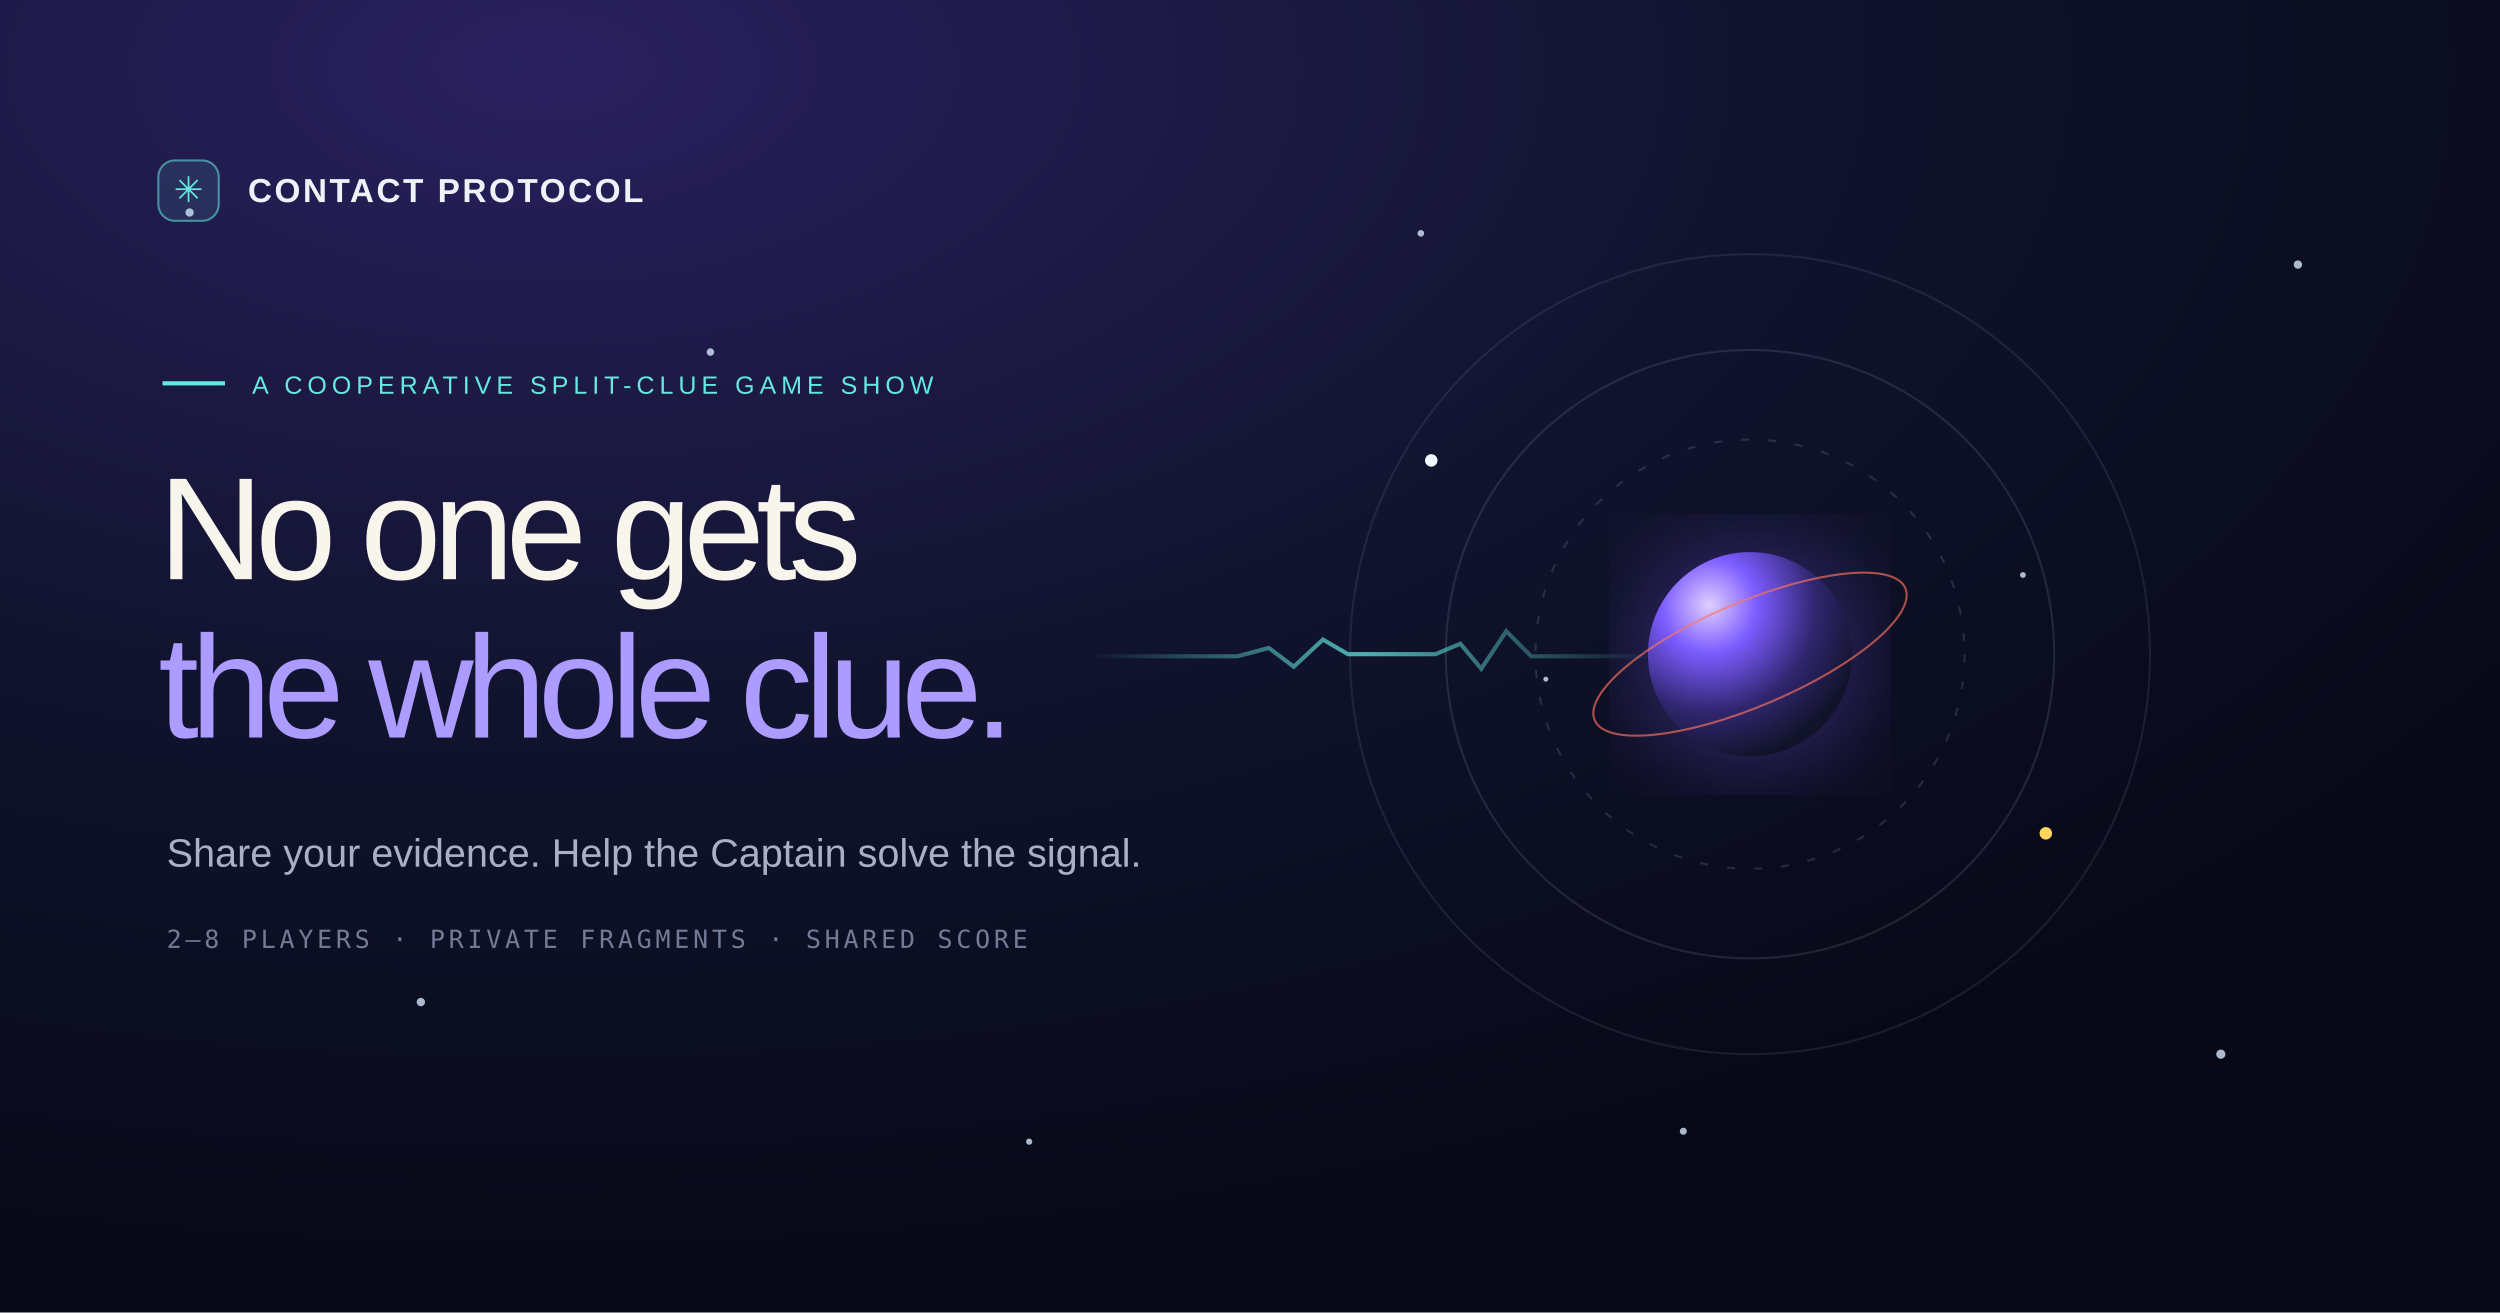
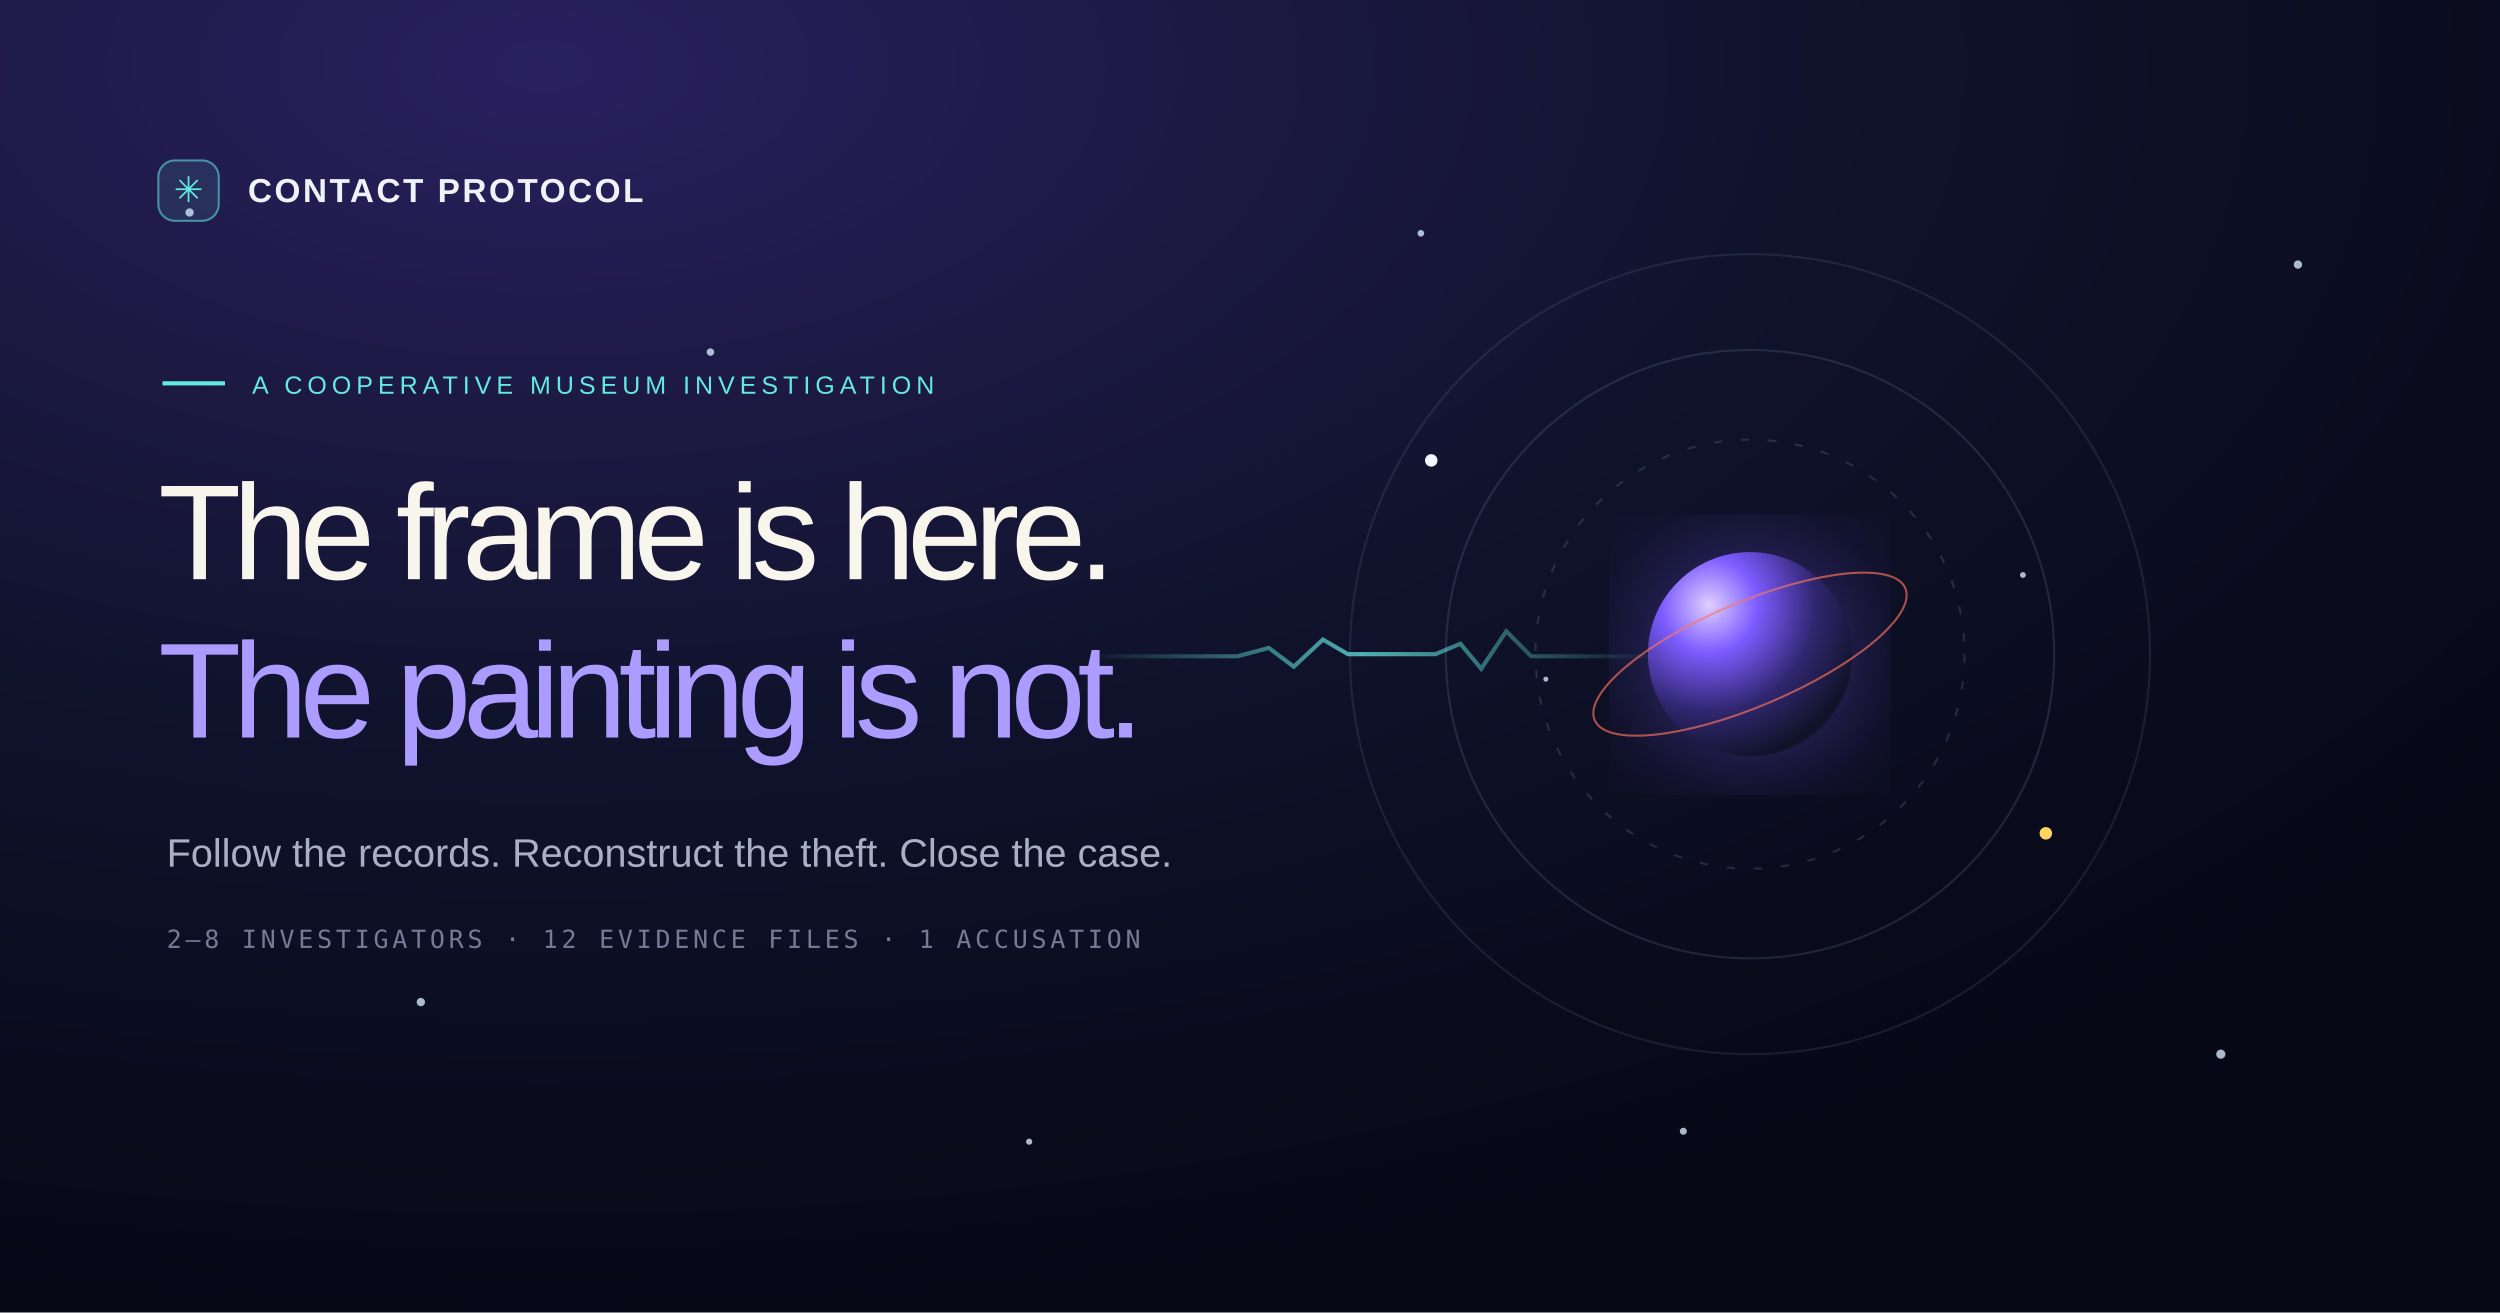
<svg xmlns="http://www.w3.org/2000/svg" width="1200" height="630" viewBox="0 0 1200 630">
  <defs>
    <radialGradient id="bg" cx="22%" cy="5%" r="95%">
      <stop stop-color="#2a205f" />
      <stop offset=".53" stop-color="#10132c" />
      <stop offset="1" stop-color="#070816" />
    </radialGradient>
    <radialGradient id="planet" cx="30%" cy="26%" r="78%">
      <stop stop-color="#decfff" />
      <stop offset=".3" stop-color="#7c5cff" />
      <stop offset=".67" stop-color="#30266f" />
      <stop offset="1" stop-color="#101329" />
    </radialGradient>
    <linearGradient id="beam" x1="0" y1="0" x2="1" y2="0">
      <stop stop-color="#64e9e1" stop-opacity="0" />
      <stop offset=".48" stop-color="#64e9e1" />
      <stop offset="1" stop-color="#64e9e1" stop-opacity="0" />
    </linearGradient>
    <filter id="glow">
      <feGaussianBlur stdDeviation="22" />
    </filter>
  </defs>
  <rect width="1200" height="630" fill="url(#bg)" />
  <g fill="#d9ebff" opacity=".78">
    <circle cx="91" cy="102" r="2" />
    <circle cx="202" cy="481" r="2" />
    <circle cx="341" cy="169" r="1.8" />
    <circle cx="494" cy="548" r="1.5" />
    <circle cx="682" cy="112" r="1.6" />
    <circle cx="1103" cy="127" r="2" />
    <circle cx="1066" cy="506" r="2.2" />
    <circle cx="808" cy="543" r="1.7" />
    <circle cx="971" cy="276" r="1.4" />
    <circle cx="742" cy="326" r="1.2" />
  </g>
  <g transform="translate(840 314)">
    <circle r="192" fill="none" stroke="#879fbd" stroke-opacity=".14" />
    <circle r="146" fill="none" stroke="#879fbd" stroke-opacity=".18" />
    <circle r="103" fill="none" stroke="#879fbd" stroke-opacity=".21" stroke-dasharray="4 9" />
    <circle r="56" fill="#7c5cff" opacity=".3" filter="url(#glow)" />
    <circle r="49" fill="url(#planet)" />
    <ellipse rx="81" ry="25" fill="none" stroke="#ff735d" stroke-opacity=".65" transform="rotate(-23)" />
    <circle cx="-153" cy="-93" r="3" fill="#f2f8ff" />
    <circle cx="142" cy="86" r="3" fill="#ffd45f" />
  </g>
  <path d="M522 315h72l15-4 12 9 14-13 12 7h42l12-5 10 12 12-18 12 12h61" fill="none" stroke="url(#beam)" stroke-width="2" opacity=".74" />
  <g font-family="Arial, Helvetica, sans-serif">
    <rect x="76" y="77" width="29" height="29" rx="8" fill="#64e9e1" fill-opacity=".1" stroke="#64e9e1" stroke-opacity=".55" />
    <text x="90.5" y="97" fill="#64e9e1" font-size="17" text-anchor="middle">✳</text>
    <text x="119" y="97" fill="#edf3f7" font-size="16" font-weight="700" letter-spacing="1.2">CONTACT PROTOCOL</text>
    <path d="M78 184h30" stroke="#64e9e1" stroke-width="2" />
-     <text x="121" y="189" fill="#64e9e1" font-size="12" letter-spacing="2.4">A COOPERATIVE SPLIT-CLUE GAME SHOW</text>
-     <text x="76" y="278" fill="#f8f5ec" font-size="70" font-weight="500" letter-spacing="-4">No one gets</text>
-     <text x="76" y="354" fill="#ad9cff" font-size="70" font-weight="500" letter-spacing="-4">the whole clue.</text>
-     <text x="80" y="416" fill="#a9b0c5" font-size="19">Share your evidence. Help the Captain solve the signal.</text>
-     <text x="80" y="455" fill="#737b97" font-size="12" font-family="monospace" letter-spacing="1.8">2–8 PLAYERS  ·  PRIVATE FRAGMENTS  ·  SHARED SCORE</text>
+     <text x="121" y="189" fill="#64e9e1" font-size="12" letter-spacing="2.4">A COOPERATIVE MUSEUM INVESTIGATION</text>
+     <text x="76" y="278" fill="#f8f5ec" font-size="65" font-weight="500" letter-spacing="-4">The frame is here.</text>
+     <text x="76" y="354" fill="#ad9cff" font-size="65" font-weight="500" letter-spacing="-4">The painting is not.</text>
+     <text x="80" y="416" fill="#a9b0c5" font-size="19">Follow the records. Reconstruct the theft. Close the case.</text>
+     <text x="80" y="455" fill="#737b97" font-size="12" font-family="monospace" letter-spacing="1.8">2–8 INVESTIGATORS  ·  12 EVIDENCE FILES  ·  1 ACCUSATION</text>
  </g>
</svg>
